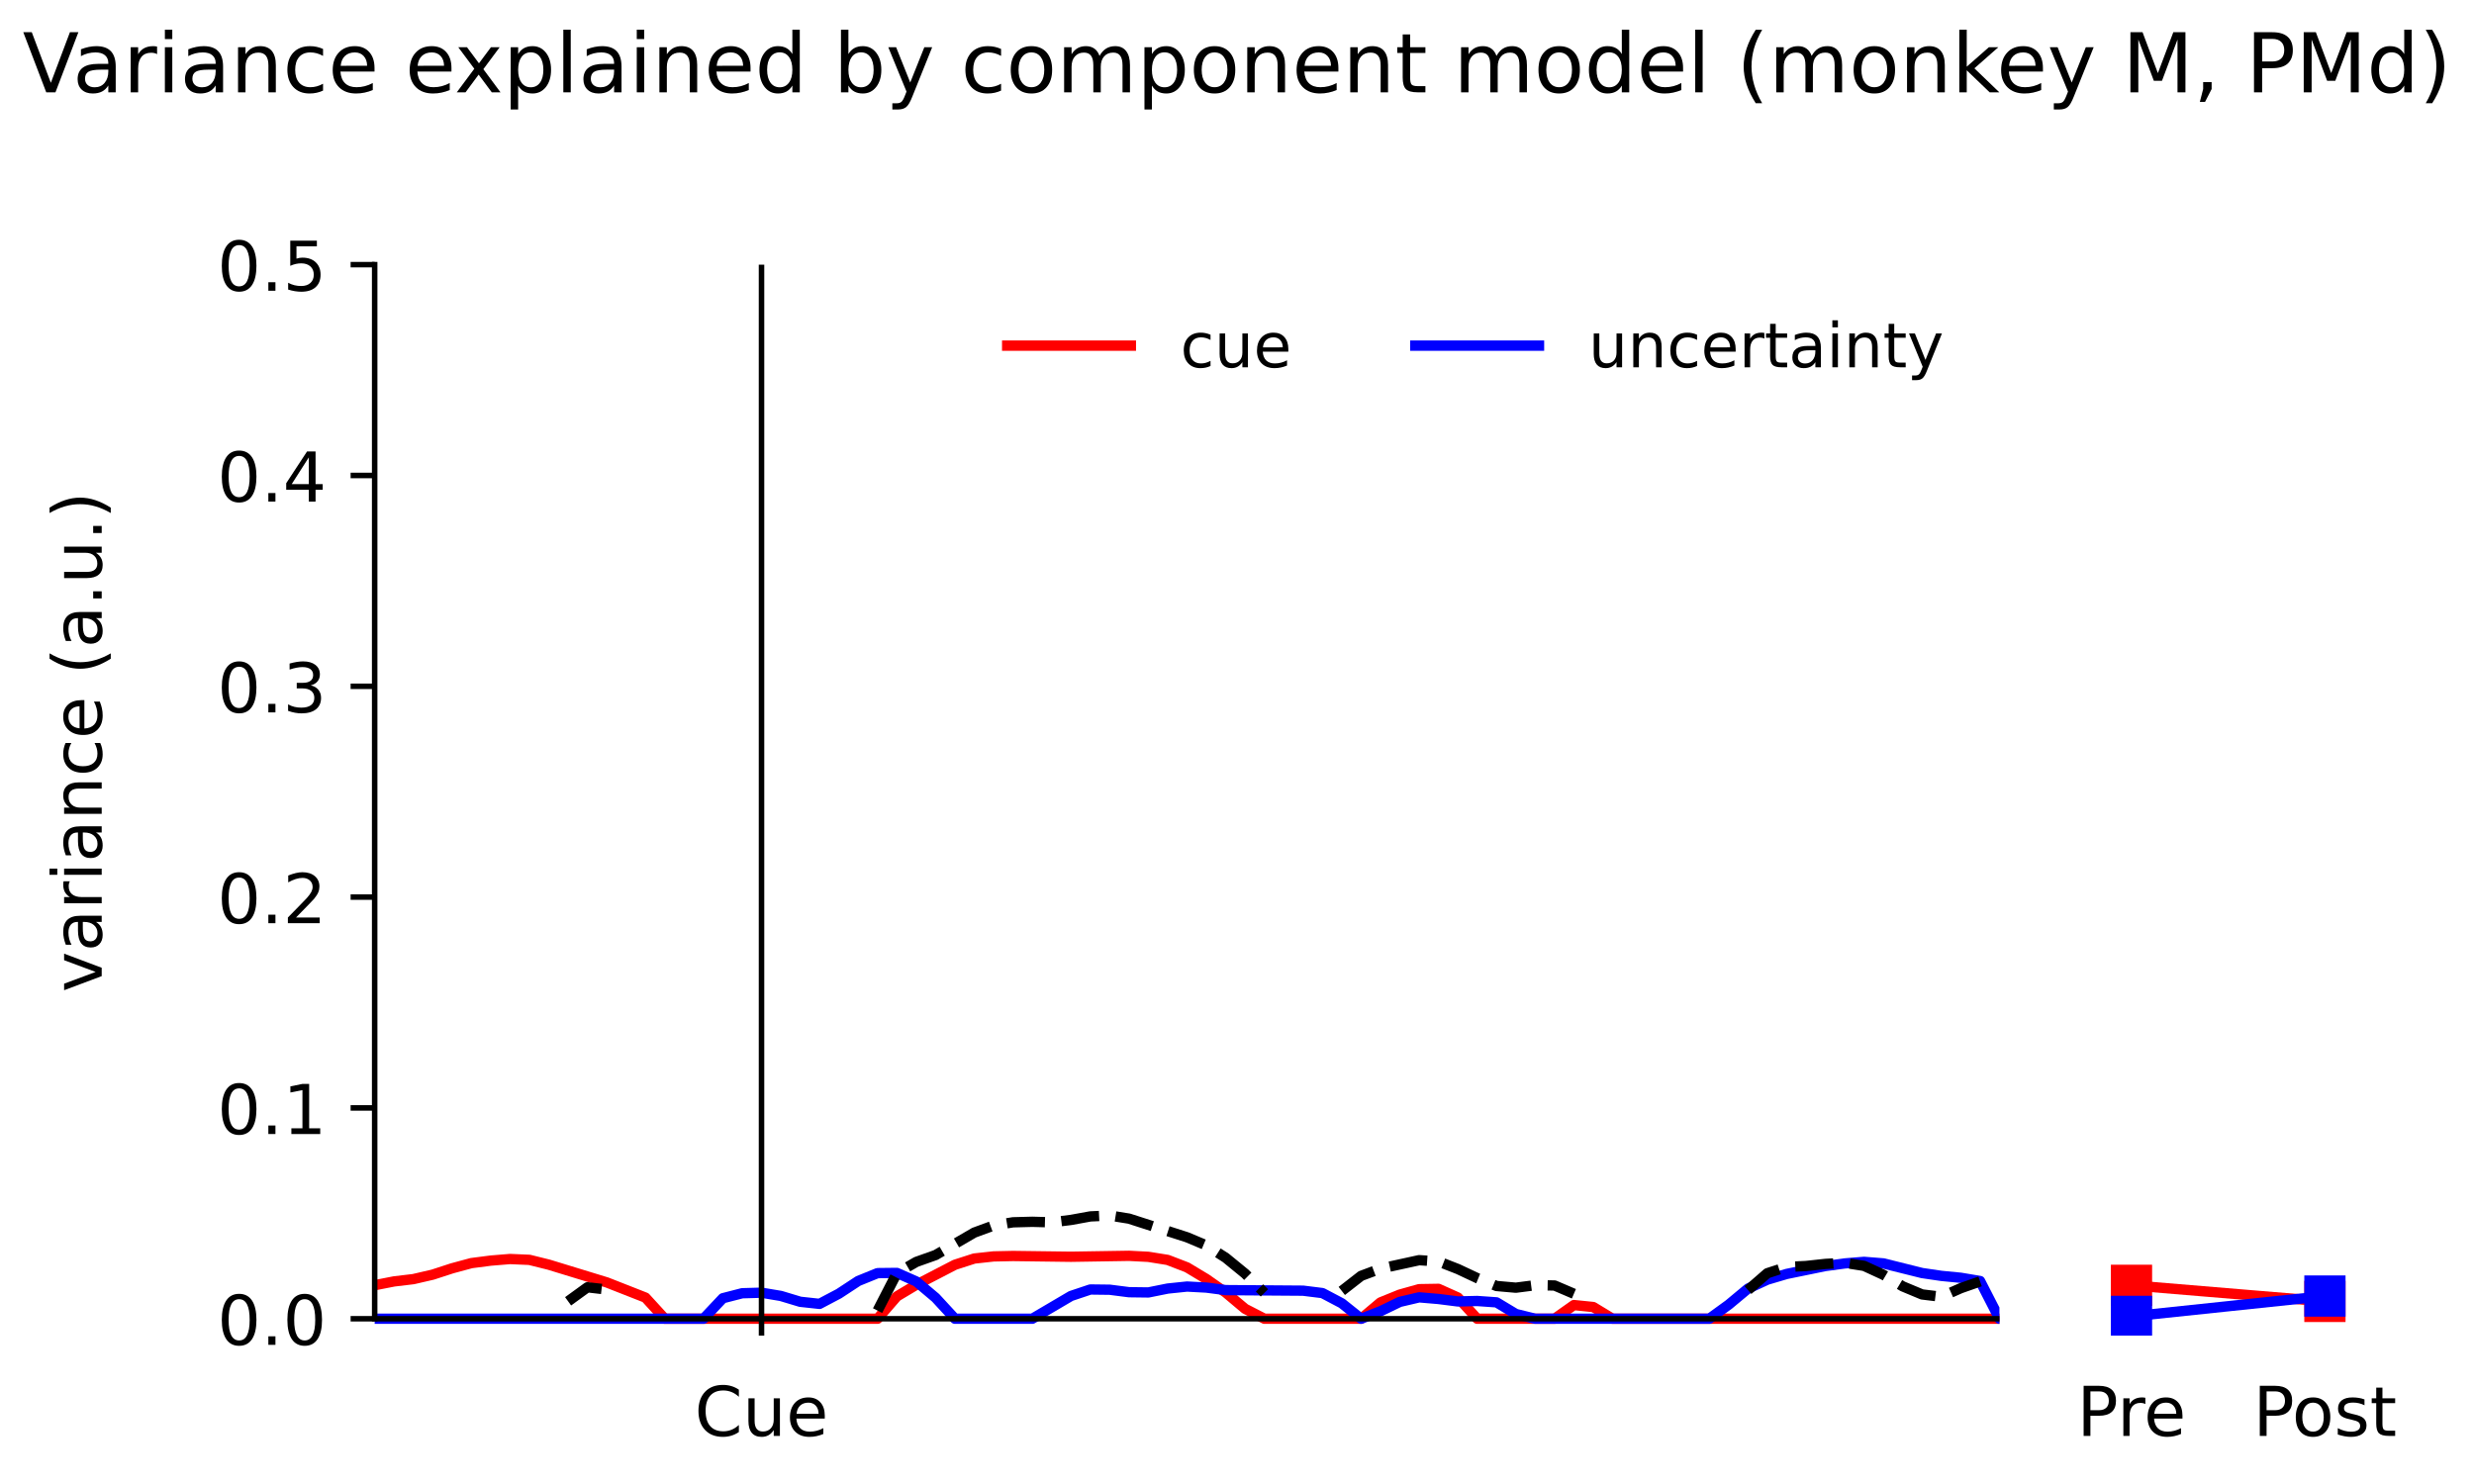
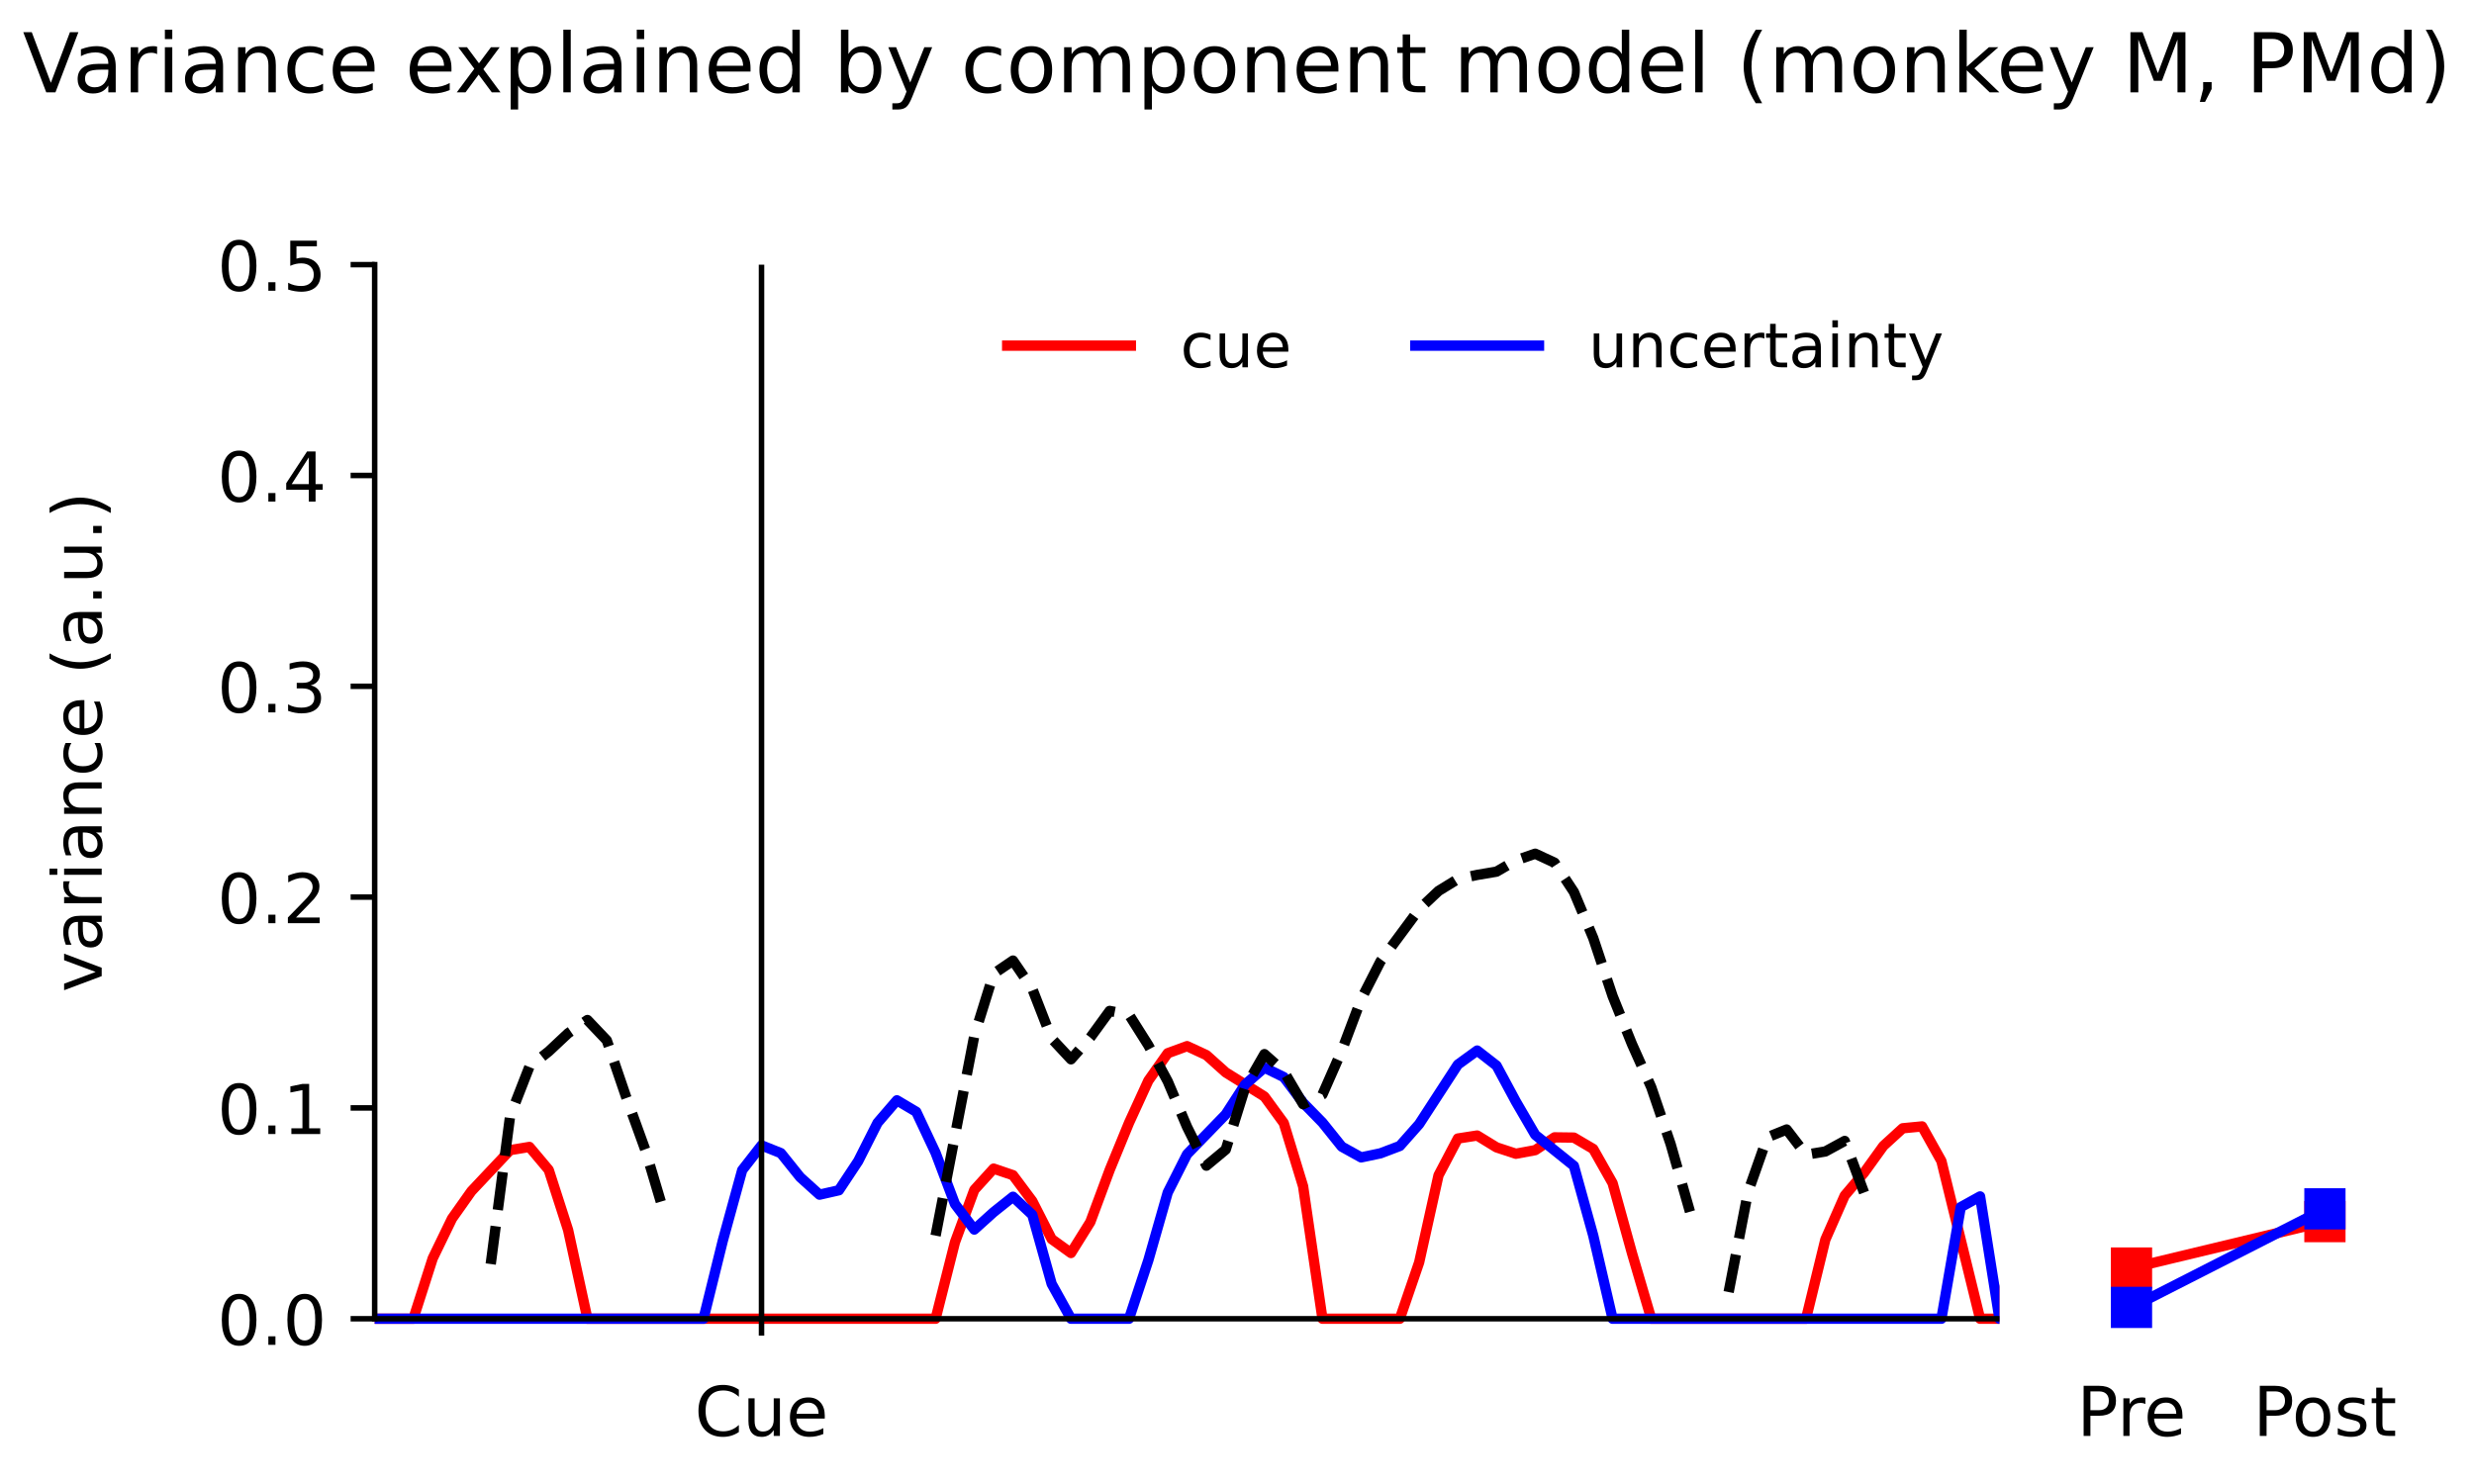
<svg xmlns="http://www.w3.org/2000/svg" xmlns:xlink="http://www.w3.org/1999/xlink" width="360pt" height="216pt" viewBox="0 0 360 216" version="1.1">
  <defs>
    <style type="text/css">*{stroke-linejoin: round; stroke-linecap: butt}</style>
  </defs>
  <g id="figure_1">
    <g id="patch_1">
      <path d="M 0 216  L 360 216  L 360 0  L 0 0  z " style="fill: #ffffff" />
    </g>
    <g id="axes_1">
      <g id="patch_2">
        <path d="M 54.52 194.4  L 290.944 194.4  L 290.944 38.52  L 54.52 38.52  z " style="fill: #ffffff" />
      </g>
      <g id="matplotlib.axis_1">
        <g id="xtick_1">
          <g id="text_1">
            <g transform="translate(101.0746 208.9984) scale(0.1 -0.1)">
              <defs>
                <path id="DejaVuSans-43" d="M 4122 4306  L 4122 3641  Q 3803 3938 3442 4084  Q 3081 4231 2675 4231  Q 1875 4231 1450 3742  Q 1025 3253 1025 2328  Q 1025 1406 1450 917  Q 1875 428 2675 428  Q 3081 428 3442 575  Q 3803 722 4122 1019  L 4122 359  Q 3791 134 3420 21  Q 3050 -91 2638 -91  Q 1578 -91 968 557  Q 359 1206 359 2328  Q 359 3453 968 4101  Q 1578 4750 2638 4750  Q 3056 4750 3426 4639  Q 3797 4528 4122 4306  z " transform="scale(0.015625)" />
                <path id="DejaVuSans-75" d="M 544 1381  L 544 3500  L 1119 3500  L 1119 1403  Q 1119 906 1312 657  Q 1506 409 1894 409  Q 2359 409 2629 706  Q 2900 1003 2900 1516  L 2900 3500  L 3475 3500  L 3475 0  L 2900 0  L 2900 538  Q 2691 219 2414 64  Q 2138 -91 1772 -91  Q 1169 -91 856 284  Q 544 659 544 1381  z M 1991 3584  L 1991 3584  z " transform="scale(0.015625)" />
                <path id="DejaVuSans-65" d="M 3597 1894  L 3597 1613  L 953 1613  Q 991 1019 1311 708  Q 1631 397 2203 397  Q 2534 397 2845 478  Q 3156 559 3463 722  L 3463 178  Q 3153 47 2828 -22  Q 2503 -91 2169 -91  Q 1331 -91 842 396  Q 353 884 353 1716  Q 353 2575 817 3079  Q 1281 3584 2069 3584  Q 2775 3584 3186 3129  Q 3597 2675 3597 1894  z M 3022 2063  Q 3016 2534 2758 2815  Q 2500 3097 2075 3097  Q 1594 3097 1305 2825  Q 1016 2553 972 2059  L 3022 2063  z " transform="scale(0.015625)" />
              </defs>
              <use xlink:href="#DejaVuSans-43" />
              <use xlink:href="#DejaVuSans-75" transform="translate(69.82422 0)" />
              <use xlink:href="#DejaVuSans-65" transform="translate(133.2031 0)" />
            </g>
          </g>
        </g>
      </g>
      <g id="matplotlib.axis_2">
        <g id="ytick_1">
          <g id="line2d_1">
            <defs>
-               <path id="m78be406d83" d="M 0 0  L -3.5 0  " style="stroke: #000000; stroke-width: 0.8" />
+               <path id="m8241abdce9" d="M 0 0  L -3.5 0  " style="stroke: #000000; stroke-width: 0.8" />
            </defs>
            <g>
-               <use xlink:href="#m78be406d83" x="54.52" y="191.945" style="stroke: #000000; stroke-width: 0.8" />
+               <use xlink:href="#m8241abdce9" x="54.52" y="191.945" style="stroke: #000000; stroke-width: 0.8" />
            </g>
          </g>
          <g id="text_2">
            <g transform="translate(31.61688 195.7444) scale(0.1 -0.1)">
              <defs>
                <path id="DejaVuSans-30" d="M 2034 4250  Q 1547 4250 1301 3770  Q 1056 3291 1056 2328  Q 1056 1369 1301 889  Q 1547 409 2034 409  Q 2525 409 2770 889  Q 3016 1369 3016 2328  Q 3016 3291 2770 3770  Q 2525 4250 2034 4250  z M 2034 4750  Q 2819 4750 3233 4129  Q 3647 3509 3647 2328  Q 3647 1150 3233 529  Q 2819 -91 2034 -91  Q 1250 -91 836 529  Q 422 1150 422 2328  Q 422 3509 836 4129  Q 1250 4750 2034 4750  z " transform="scale(0.015625)" />
                <path id="DejaVuSans-2e" d="M 684 794  L 1344 794  L 1344 0  L 684 0  L 684 794  z " transform="scale(0.015625)" />
              </defs>
              <use xlink:href="#DejaVuSans-30" />
              <use xlink:href="#DejaVuSans-2e" transform="translate(63.62305 0)" />
              <use xlink:href="#DejaVuSans-30" transform="translate(95.41016 0)" />
            </g>
          </g>
        </g>
        <g id="ytick_2">
          <g id="line2d_2">
            <g>
-               <use xlink:href="#m78be406d83" x="54.52" y="161.26" style="stroke: #000000; stroke-width: 0.8" />
+               <use xlink:href="#m8241abdce9" x="54.52" y="161.26" style="stroke: #000000; stroke-width: 0.8" />
            </g>
          </g>
          <g id="text_3">
            <g transform="translate(31.61688 165.0594) scale(0.1 -0.1)">
              <defs>
                <path id="DejaVuSans-31" d="M 794 531  L 1825 531  L 1825 4091  L 703 3866  L 703 4441  L 1819 4666  L 2450 4666  L 2450 531  L 3481 531  L 3481 0  L 794 0  L 794 531  z " transform="scale(0.015625)" />
              </defs>
              <use xlink:href="#DejaVuSans-30" />
              <use xlink:href="#DejaVuSans-2e" transform="translate(63.62305 0)" />
              <use xlink:href="#DejaVuSans-31" transform="translate(95.41016 0)" />
            </g>
          </g>
        </g>
        <g id="ytick_3">
          <g id="line2d_3">
            <g>
-               <use xlink:href="#m78be406d83" x="54.52" y="130.575" style="stroke: #000000; stroke-width: 0.8" />
+               <use xlink:href="#m8241abdce9" x="54.52" y="130.575" style="stroke: #000000; stroke-width: 0.8" />
            </g>
          </g>
          <g id="text_4">
            <g transform="translate(31.61688 134.3743) scale(0.1 -0.1)">
              <defs>
                <path id="DejaVuSans-32" d="M 1228 531  L 3431 531  L 3431 0  L 469 0  L 469 531  Q 828 903 1448 1529  Q 2069 2156 2228 2338  Q 2531 2678 2651 2914  Q 2772 3150 2772 3378  Q 2772 3750 2511 3984  Q 2250 4219 1831 4219  Q 1534 4219 1204 4116  Q 875 4013 500 3803  L 500 4441  Q 881 4594 1212 4672  Q 1544 4750 1819 4750  Q 2544 4750 2975 4387  Q 3406 4025 3406 3419  Q 3406 3131 3298 2873  Q 3191 2616 2906 2266  Q 2828 2175 2409 1742  Q 1991 1309 1228 531  z " transform="scale(0.015625)" />
              </defs>
              <use xlink:href="#DejaVuSans-30" />
              <use xlink:href="#DejaVuSans-2e" transform="translate(63.62305 0)" />
              <use xlink:href="#DejaVuSans-32" transform="translate(95.41016 0)" />
            </g>
          </g>
        </g>
        <g id="ytick_4">
          <g id="line2d_4">
            <g>
-               <use xlink:href="#m78be406d83" x="54.52" y="99.89" style="stroke: #000000; stroke-width: 0.8" />
+               <use xlink:href="#m8241abdce9" x="54.52" y="99.89" style="stroke: #000000; stroke-width: 0.8" />
            </g>
          </g>
          <g id="text_5">
            <g transform="translate(31.61688 103.6893) scale(0.1 -0.1)">
              <defs>
                <path id="DejaVuSans-33" d="M 2597 2516  Q 3050 2419 3304 2112  Q 3559 1806 3559 1356  Q 3559 666 3084 287  Q 2609 -91 1734 -91  Q 1441 -91 1130 -33  Q 819 25 488 141  L 488 750  Q 750 597 1062 519  Q 1375 441 1716 441  Q 2309 441 2620 675  Q 2931 909 2931 1356  Q 2931 1769 2642 2001  Q 2353 2234 1838 2234  L 1294 2234  L 1294 2753  L 1863 2753  Q 2328 2753 2575 2939  Q 2822 3125 2822 3475  Q 2822 3834 2567 4026  Q 2313 4219 1838 4219  Q 1578 4219 1281 4162  Q 984 4106 628 3988  L 628 4550  Q 988 4650 1302 4700  Q 1616 4750 1894 4750  Q 2613 4750 3031 4423  Q 3450 4097 3450 3541  Q 3450 3153 3228 2886  Q 3006 2619 2597 2516  z " transform="scale(0.015625)" />
              </defs>
              <use xlink:href="#DejaVuSans-30" />
              <use xlink:href="#DejaVuSans-2e" transform="translate(63.62305 0)" />
              <use xlink:href="#DejaVuSans-33" transform="translate(95.41016 0)" />
            </g>
          </g>
        </g>
        <g id="ytick_5">
          <g id="line2d_5">
            <g>
-               <use xlink:href="#m78be406d83" x="54.52" y="69.205" style="stroke: #000000; stroke-width: 0.8" />
+               <use xlink:href="#m8241abdce9" x="54.52" y="69.205" style="stroke: #000000; stroke-width: 0.8" />
            </g>
          </g>
          <g id="text_6">
            <g transform="translate(31.61688 73.00426) scale(0.1 -0.1)">
              <defs>
                <path id="DejaVuSans-34" d="M 2419 4116  L 825 1625  L 2419 1625  L 2419 4116  z M 2253 4666  L 3047 4666  L 3047 1625  L 3713 1625  L 3713 1100  L 3047 1100  L 3047 0  L 2419 0  L 2419 1100  L 313 1100  L 313 1709  L 2253 4666  z " transform="scale(0.015625)" />
              </defs>
              <use xlink:href="#DejaVuSans-30" />
              <use xlink:href="#DejaVuSans-2e" transform="translate(63.62305 0)" />
              <use xlink:href="#DejaVuSans-34" transform="translate(95.41016 0)" />
            </g>
          </g>
        </g>
        <g id="ytick_6">
          <g id="line2d_6">
            <g>
-               <use xlink:href="#m78be406d83" x="54.52" y="38.52" style="stroke: #000000; stroke-width: 0.8" />
+               <use xlink:href="#m8241abdce9" x="54.52" y="38.52" style="stroke: #000000; stroke-width: 0.8" />
            </g>
          </g>
          <g id="text_7">
            <g transform="translate(31.61688 42.31922) scale(0.1 -0.1)">
              <defs>
                <path id="DejaVuSans-35" d="M 691 4666  L 3169 4666  L 3169 4134  L 1269 4134  L 1269 2991  Q 1406 3038 1543 3061  Q 1681 3084 1819 3084  Q 2600 3084 3056 2656  Q 3513 2228 3513 1497  Q 3513 744 3044 326  Q 2575 -91 1722 -91  Q 1428 -91 1123 -41  Q 819 9 494 109  L 494 744  Q 775 591 1075 516  Q 1375 441 1709 441  Q 2250 441 2565 725  Q 2881 1009 2881 1497  Q 2881 1984 2565 2268  Q 2250 2553 1709 2553  Q 1456 2553 1204 2497  Q 953 2441 691 2322  L 691 4666  z " transform="scale(0.015625)" />
              </defs>
              <use xlink:href="#DejaVuSans-30" />
              <use xlink:href="#DejaVuSans-2e" transform="translate(63.62305 0)" />
              <use xlink:href="#DejaVuSans-35" transform="translate(95.41016 0)" />
            </g>
          </g>
        </g>
      </g>
      <g id="line2d_7">
-         <path d="M 54.52 187.067  L 57.335 186.515  L 60.149 186.179  L 62.964 185.527  L 65.778 184.61  L 68.593 183.85  L 71.407 183.485  L 74.222 183.253  L 77.037 183.375  L 79.851 184.073  L 88.295 186.658  L 93.924 188.87  L 96.738 191.945  L 127.699 191.945  L 130.513 188.693  L 133.328 187.009  L 138.957 184.09  L 141.772 183.182  L 144.586 182.874  L 147.401 182.813  L 155.844 182.924  L 164.288 182.789  L 167.103 182.935  L 169.917 183.387  L 172.732 184.47  L 175.546 186.163  L 178.361 188.136  L 181.175 190.498  L 183.99 191.945  L 198.063 191.945  L 200.877 189.572  L 203.692 188.43  L 206.507 187.642  L 209.321 187.595  L 212.136 188.855  L 214.95 191.945  L 226.209 191.945  L 229.023 189.957  L 231.838 190.241  L 234.652 191.945  L 361 191.945  L 361 191.945  " clip-path="url(#pa6273ab2c1)" style="fill: none; stroke: #ff0000; stroke-width: 1.5; stroke-linecap: square" />
+         <path d="M 54.52 191.945  L 60.149 191.945  L 62.964 183.162  L 65.778 177.362  L 68.593 173.384  L 74.222 167.406  L 77.037 166.938  L 79.851 170.288  L 82.666 179.03  L 85.48 191.945  L 136.142 191.945  L 138.957 180.818  L 141.772 173.193  L 144.586 170.094  L 147.401 171.053  L 150.215 174.823  L 153.03 180.349  L 155.844 182.379  L 158.659 177.863  L 161.474 170.286  L 164.288 163.43  L 167.103 157.285  L 169.917 153.301  L 172.732 152.267  L 175.546 153.571  L 178.361 156.094  L 183.99 159.601  L 186.805 163.457  L 189.619 172.673  L 192.434 191.944  L 203.692 191.945  L 206.507 183.737  L 209.321 171.076  L 212.136 165.714  L 214.95 165.277  L 217.765 167.003  L 220.579 167.93  L 223.394 167.408  L 226.209 165.544  L 229.023 165.579  L 231.838 167.234  L 234.652 172.207  L 237.467 182.373  L 240.281 191.945  L 262.798 191.945  L 265.612 180.428  L 268.427 174.023  L 271.242 170.7  L 274.056 166.794  L 276.871 164.223  L 279.685 163.951  L 282.5 168.989  L 288.129 191.945  L 290.944 191.944  L 293.758 173.197  L 296.573 166.273  L 299.387 165.063  L 302.202 166.803  L 307.831 171.438  L 310.646 179.817  L 313.46 191.945  L 330.348 191.945  L 333.162 181.152  L 335.977 181.051  L 338.791 191.945  L 361 191.945  L 361 191.945  " clip-path="url(#p1e1012ac17)" style="fill: none; stroke: #ff0000; stroke-width: 1.5; stroke-linecap: square" />
      </g>
      <g id="line2d_8">
-         <path d="M 54.52 191.945  L 102.368 191.945  L 105.182 188.961  L 107.997 188.235  L 110.811 188.155  L 113.626 188.628  L 116.44 189.477  L 119.255 189.783  L 122.07 188.297  L 124.884 186.451  L 127.699 185.307  L 130.513 185.276  L 133.328 186.517  L 136.142 188.891  L 138.957 191.945  L 150.215 191.945  L 155.844 188.632  L 158.659 187.688  L 161.474 187.722  L 164.288 188.083  L 167.103 188.119  L 169.917 187.553  L 172.732 187.26  L 175.546 187.411  L 178.361 187.779  L 189.619 187.861  L 192.434 188.212  L 195.248 189.697  L 198.063 191.945  L 200.877 190.855  L 203.692 189.494  L 206.507 188.832  L 209.321 189.071  L 212.136 189.429  L 214.95 189.363  L 217.765 189.561  L 220.579 191.252  L 223.394 191.945  L 248.725 191.945  L 251.54 189.902  L 254.354 187.561  L 257.169 186.26  L 259.983 185.427  L 265.612 184.275  L 268.427 183.897  L 271.242 183.667  L 274.056 183.891  L 279.685 185.294  L 282.5 185.709  L 285.314 185.982  L 288.129 186.456  L 290.944 191.945  L 296.573 191.945  L 299.387 190.658  L 302.202 189.182  L 305.016 188.806  L 307.831 189.411  L 310.646 191.214  L 313.46 191.945  L 316.275 191.945  L 319.089 189.528  L 321.904 187.849  L 324.718 186.735  L 327.533 186.278  L 330.348 186.706  L 333.162 187.835  L 335.977 189.422  L 338.791 191.945  L 361 191.945  L 361 191.945  " clip-path="url(#pa6273ab2c1)" style="fill: none; stroke: #0000ff; stroke-width: 1.5; stroke-linecap: square" />
+         <path d="M 54.52 191.945  L 102.368 191.945  L 105.182 180.572  L 107.997 170.321  L 110.811 166.713  L 113.626 167.84  L 116.44 171.345  L 119.255 173.887  L 122.07 173.247  L 124.884 168.994  L 127.699 163.424  L 130.513 160.153  L 133.328 161.826  L 136.142 167.801  L 138.957 175.249  L 141.772 178.965  L 144.586 176.431  L 147.401 174.187  L 150.215 176.824  L 153.03 186.868  L 155.844 191.945  L 164.288 191.945  L 167.103 183.422  L 169.917 173.581  L 172.732 168.007  L 178.361 162.2  L 181.175 157.855  L 183.99 155.397  L 186.805 156.772  L 189.619 160.511  L 192.434 163.394  L 195.248 166.9  L 198.063 168.462  L 200.877 167.869  L 203.692 166.8  L 206.507 163.617  L 212.136 154.953  L 214.95 152.909  L 217.765 155.102  L 220.579 160.332  L 223.394 165.174  L 229.023 169.696  L 231.838 179.838  L 234.652 191.945  L 282.5 191.945  L 285.314 175.702  L 288.129 174.141  L 290.944 191.945  L 302.202 191.895  L 305.016 180.502  L 307.831 174.885  L 310.646 175.807  L 313.46 184.449  L 316.275 191.945  L 341.606 191.944  L 344.42 178.438  L 347.235 170.445  L 350.049 167.689  L 352.864 170.339  L 355.679 179.552  L 358.493 191.945  L 361 191.945  L 361 191.945  " clip-path="url(#p1e1012ac17)" style="fill: none; stroke: #0000ff; stroke-width: 1.5; stroke-linecap: square" />
      </g>
      <g id="line2d_9">
-         <path d="M 54.52 191.945  L 290.944 191.945  " clip-path="url(#pa6273ab2c1)" style="fill: none; stroke: #000000; stroke-width: 0.8; stroke-linecap: square" />
+         <path d="M 54.52 191.945  L 290.944 191.945  " clip-path="url(#p1e1012ac17)" style="fill: none; stroke: #000000; stroke-width: 0.8; stroke-linecap: square" />
      </g>
      <g id="line2d_10">
-         <path d="M 82.666 189.409  L 85.48 187.368  L 88.295 187.695  M 127.699 190.767  L 130.513 185.297  L 133.328 183.677  L 136.142 182.676  L 141.772 179.407  L 144.586 178.376  L 147.401 177.91  L 150.215 177.835  L 153.03 177.913  L 155.844 177.565  L 158.659 177.052  L 161.474 176.921  L 164.288 177.375  L 172.732 180.091  L 175.546 181.273  L 178.361 183.076  L 181.175 185.377  L 183.99 188.18  M 195.248 187.899  L 198.063 185.706  L 200.877 184.653  L 206.507 183.422  L 209.321 183.61  L 212.136 184.711  L 214.95 186.031  L 217.765 187.179  L 220.579 187.427  L 223.394 187.064  L 226.209 187.106  L 229.023 188.311  M 254.354 187.772  L 257.169 185.321  L 259.983 184.407  L 262.798 184.273  L 265.612 183.967  L 268.427 183.808  L 271.242 184.251  L 274.056 185.548  L 276.871 187.233  L 279.685 188.408  L 282.5 188.75  L 285.314 187.502  L 288.129 186.515  M 313.46 191.801  L 316.275 189.861  L 319.089 190.027  L 321.904 190.747  L 324.718 188.977  L 327.533 187.576  L 330.348 187.822  L 330.348 187.822  " clip-path="url(#pa6273ab2c1)" style="fill: none; stroke-dasharray: 5.55,2.4; stroke-dashoffset: 0; stroke: #000000; stroke-width: 1.5" />
+         <path d="M 71.407 183.988  L 74.222 162.476  L 77.037 155.258  L 79.851 153.035  L 82.666 150.394  L 85.48 148.466  L 88.295 151.426  L 91.109 159.662  L 93.924 167.428  L 96.738 176.866  M 136.142 179.847  L 141.772 150.77  L 144.586 141.728  L 147.401 139.813  L 150.215 143.935  L 153.03 151.165  L 155.844 154.185  L 158.659 151.01  L 161.474 147.142  L 164.288 147.692  L 167.103 152.153  L 169.917 157.388  L 172.732 164.026  L 175.546 169.667  L 178.361 167.327  L 181.175 158.329  L 183.99 153.43  L 186.805 155.926  L 189.619 160.721  L 192.434 159.314  L 195.248 152.922  L 198.063 145.455  L 200.877 139.939  L 206.507 132.335  L 209.321 129.681  L 212.136 127.949  L 214.95 127.346  L 217.765 126.87  L 220.579 125.236  L 223.394 124.259  L 226.209 125.567  L 229.023 129.83  L 231.838 136.539  L 234.652 144.976  L 237.467 151.96  L 240.281 158.248  L 243.096 166.518  L 245.911 176.369  M 251.54 188.064  L 254.354 173.523  L 257.169 165.54  L 259.983 164.4  L 262.798 168.066  L 265.612 167.601  L 268.427 166.065  L 271.242 173.581  M 302.202 178.433  L 305.016 162.795  L 307.831 155.829  L 310.646 156.199  L 313.46 165.364  L 313.46 165.364  " clip-path="url(#p1e1012ac17)" style="fill: none; stroke-dasharray: 5.55,2.4; stroke-dashoffset: 0; stroke: #000000; stroke-width: 1.5" />
      </g>
      <g id="line2d_11">
-         <path d="M 110.811 194.4  L 110.811 38.52  " clip-path="url(#pa6273ab2c1)" style="fill: none; stroke: #000000; stroke-width: 0.8; stroke-linecap: square" />
+         <path d="M 110.811 194.4  L 110.811 38.52  " clip-path="url(#p1e1012ac17)" style="fill: none; stroke: #000000; stroke-width: 0.8; stroke-linecap: square" />
      </g>
      <g id="patch_3">
        <path d="M 54.52 191.945  L 54.52 38.52  " style="fill: none; stroke: #000000; stroke-width: 0.8; stroke-linejoin: miter; stroke-linecap: square" />
      </g>
      <g id="legend_1">
        <g id="line2d_12">
          <path d="M 146.557 50.309  L 155.557 50.309  L 164.557 50.309  " style="fill: none; stroke: #ff0000; stroke-width: 1.5; stroke-linecap: square" />
        </g>
        <g id="text_8">
          <g transform="translate(171.7569 53.45859) scale(0.09 -0.09)">
            <defs>
              <path id="DejaVuSans-63" d="M 3122 3366  L 3122 2828  Q 2878 2963 2633 3030  Q 2388 3097 2138 3097  Q 1578 3097 1268 2742  Q 959 2388 959 1747  Q 959 1106 1268 751  Q 1578 397 2138 397  Q 2388 397 2633 464  Q 2878 531 3122 666  L 3122 134  Q 2881 22 2623 -34  Q 2366 -91 2075 -91  Q 1284 -91 818 406  Q 353 903 353 1747  Q 353 2603 823 3093  Q 1294 3584 2113 3584  Q 2378 3584 2631 3529  Q 2884 3475 3122 3366  z " transform="scale(0.015625)" />
            </defs>
            <use xlink:href="#DejaVuSans-63" />
            <use xlink:href="#DejaVuSans-75" transform="translate(54.98047 0)" />
            <use xlink:href="#DejaVuSans-65" transform="translate(118.3594 0)" />
          </g>
        </g>
        <g id="line2d_13">
          <path d="M 205.947 50.309  L 214.947 50.309  L 223.947 50.309  " style="fill: none; stroke: #0000ff; stroke-width: 1.5; stroke-linecap: square" />
        </g>
        <g id="text_9">
          <g transform="translate(231.147 53.45859) scale(0.09 -0.09)">
            <defs>
              <path id="DejaVuSans-6e" d="M 3513 2113  L 3513 0  L 2938 0  L 2938 2094  Q 2938 2591 2744 2837  Q 2550 3084 2163 3084  Q 1697 3084 1428 2787  Q 1159 2491 1159 1978  L 1159 0  L 581 0  L 581 3500  L 1159 3500  L 1159 2956  Q 1366 3272 1645 3428  Q 1925 3584 2291 3584  Q 2894 3584 3203 3211  Q 3513 2838 3513 2113  z " transform="scale(0.015625)" />
              <path id="DejaVuSans-72" d="M 2631 2963  Q 2534 3019 2420 3045  Q 2306 3072 2169 3072  Q 1681 3072 1420 2755  Q 1159 2438 1159 1844  L 1159 0  L 581 0  L 581 3500  L 1159 3500  L 1159 2956  Q 1341 3275 1631 3429  Q 1922 3584 2338 3584  Q 2397 3584 2469 3576  Q 2541 3569 2628 3553  L 2631 2963  z " transform="scale(0.015625)" />
              <path id="DejaVuSans-74" d="M 1172 4494  L 1172 3500  L 2356 3500  L 2356 3053  L 1172 3053  L 1172 1153  Q 1172 725 1289 603  Q 1406 481 1766 481  L 2356 481  L 2356 0  L 1766 0  Q 1100 0 847 248  Q 594 497 594 1153  L 594 3053  L 172 3053  L 172 3500  L 594 3500  L 594 4494  L 1172 4494  z " transform="scale(0.015625)" />
              <path id="DejaVuSans-61" d="M 2194 1759  Q 1497 1759 1228 1600  Q 959 1441 959 1056  Q 959 750 1161 570  Q 1363 391 1709 391  Q 2188 391 2477 730  Q 2766 1069 2766 1631  L 2766 1759  L 2194 1759  z M 3341 1997  L 3341 0  L 2766 0  L 2766 531  Q 2569 213 2275 61  Q 1981 -91 1556 -91  Q 1019 -91 701 211  Q 384 513 384 1019  Q 384 1609 779 1909  Q 1175 2209 1959 2209  L 2766 2209  L 2766 2266  Q 2766 2663 2505 2880  Q 2244 3097 1772 3097  Q 1472 3097 1187 3025  Q 903 2953 641 2809  L 641 3341  Q 956 3463 1253 3523  Q 1550 3584 1831 3584  Q 2591 3584 2966 3190  Q 3341 2797 3341 1997  z " transform="scale(0.015625)" />
              <path id="DejaVuSans-69" d="M 603 3500  L 1178 3500  L 1178 0  L 603 0  L 603 3500  z M 603 4863  L 1178 4863  L 1178 4134  L 603 4134  L 603 4863  z " transform="scale(0.015625)" />
              <path id="DejaVuSans-79" d="M 2059 -325  Q 1816 -950 1584 -1140  Q 1353 -1331 966 -1331  L 506 -1331  L 506 -850  L 844 -850  Q 1081 -850 1212 -737  Q 1344 -625 1503 -206  L 1606 56  L 191 3500  L 800 3500  L 1894 763  L 2988 3500  L 3597 3500  L 2059 -325  z " transform="scale(0.015625)" />
            </defs>
            <use xlink:href="#DejaVuSans-75" />
            <use xlink:href="#DejaVuSans-6e" transform="translate(63.37891 0)" />
            <use xlink:href="#DejaVuSans-63" transform="translate(126.7578 0)" />
            <use xlink:href="#DejaVuSans-65" transform="translate(181.7383 0)" />
            <use xlink:href="#DejaVuSans-72" transform="translate(243.2617 0)" />
            <use xlink:href="#DejaVuSans-74" transform="translate(284.375 0)" />
            <use xlink:href="#DejaVuSans-61" transform="translate(323.584 0)" />
            <use xlink:href="#DejaVuSans-69" transform="translate(384.8633 0)" />
            <use xlink:href="#DejaVuSans-6e" transform="translate(412.6465 0)" />
            <use xlink:href="#DejaVuSans-74" transform="translate(476.0254 0)" />
            <use xlink:href="#DejaVuSans-79" transform="translate(515.2344 0)" />
          </g>
        </g>
      </g>
    </g>
    <g id="axes_2">
      <g id="patch_4">
        <path d="M 304.532 194.4  L 343.936 194.4  L 343.936 38.52  L 304.532 38.52  z " style="fill: #ffffff" />
      </g>
      <g id="matplotlib.axis_3">
        <g id="xtick_2">
          <g id="text_10">
            <g transform="translate(302.2146 208.9984) scale(0.1 -0.1)">
              <defs>
                <path id="DejaVuSans-50" d="M 1259 4147  L 1259 2394  L 2053 2394  Q 2494 2394 2734 2622  Q 2975 2850 2975 3272  Q 2975 3691 2734 3919  Q 2494 4147 2053 4147  L 1259 4147  z M 628 4666  L 2053 4666  Q 2838 4666 3239 4311  Q 3641 3956 3641 3272  Q 3641 2581 3239 2228  Q 2838 1875 2053 1875  L 1259 1875  L 1259 0  L 628 0  L 628 4666  z " transform="scale(0.015625)" />
              </defs>
              <use xlink:href="#DejaVuSans-50" />
              <use xlink:href="#DejaVuSans-72" transform="translate(58.55273 0)" />
              <use xlink:href="#DejaVuSans-65" transform="translate(97.41602 0)" />
            </g>
          </g>
        </g>
        <g id="xtick_3">
          <g id="text_11">
            <g transform="translate(327.8493 208.9984) scale(0.1 -0.1)">
              <defs>
                <path id="DejaVuSans-6f" d="M 1959 3097  Q 1497 3097 1228 2736  Q 959 2375 959 1747  Q 959 1119 1226 758  Q 1494 397 1959 397  Q 2419 397 2687 759  Q 2956 1122 2956 1747  Q 2956 2369 2687 2733  Q 2419 3097 1959 3097  z M 1959 3584  Q 2709 3584 3137 3096  Q 3566 2609 3566 1747  Q 3566 888 3137 398  Q 2709 -91 1959 -91  Q 1206 -91 779 398  Q 353 888 353 1747  Q 353 2609 779 3096  Q 1206 3584 1959 3584  z " transform="scale(0.015625)" />
                <path id="DejaVuSans-73" d="M 2834 3397  L 2834 2853  Q 2591 2978 2328 3040  Q 2066 3103 1784 3103  Q 1356 3103 1142 2972  Q 928 2841 928 2578  Q 928 2378 1081 2264  Q 1234 2150 1697 2047  L 1894 2003  Q 2506 1872 2764 1633  Q 3022 1394 3022 966  Q 3022 478 2636 193  Q 2250 -91 1575 -91  Q 1294 -91 989 -36  Q 684 19 347 128  L 347 722  Q 666 556 975 473  Q 1284 391 1588 391  Q 1994 391 2212 530  Q 2431 669 2431 922  Q 2431 1156 2273 1281  Q 2116 1406 1581 1522  L 1381 1569  Q 847 1681 609 1914  Q 372 2147 372 2553  Q 372 3047 722 3315  Q 1072 3584 1716 3584  Q 2034 3584 2315 3537  Q 2597 3491 2834 3397  z " transform="scale(0.015625)" />
              </defs>
              <use xlink:href="#DejaVuSans-50" />
              <use xlink:href="#DejaVuSans-6f" transform="translate(56.67773 0)" />
              <use xlink:href="#DejaVuSans-73" transform="translate(117.8594 0)" />
              <use xlink:href="#DejaVuSans-74" transform="translate(169.959 0)" />
            </g>
          </g>
        </g>
      </g>
      <g id="matplotlib.axis_4">
        <g id="ytick_7" />
        <g id="ytick_8" />
        <g id="ytick_9" />
        <g id="ytick_10" />
        <g id="ytick_11" />
        <g id="ytick_12" />
      </g>
      <g id="line2d_14">
-         <path d="M 310.161 187.082  L 338.307 189.425  " clip-path="url(#p3e6a62bdba)" style="fill: none; stroke: #ff0000; stroke-width: 1.5; stroke-linecap: square" />
+         <path d="M 310.161 184.565  L 338.307 177.808  " clip-path="url(#p937cb164a1)" style="fill: none; stroke: #ff0000; stroke-width: 1.5; stroke-linecap: square" />
        <defs>
-           <path id="mfc66f38e29" d="M -2.5 2.5  L 2.5 2.5  L 2.5 -2.5  L -2.5 -2.5  z " style="stroke: #ff0000; stroke-linejoin: miter" />
+           <path id="m8f044bac93" d="M -2.5 2.5  L 2.5 2.5  L 2.5 -2.5  L -2.5 -2.5  z " style="stroke: #ff0000; stroke-linejoin: miter" />
        </defs>
-         <g clip-path="url(#p3e6a62bdba)">
-           <use xlink:href="#mfc66f38e29" x="310.161" y="187.082" style="fill: #ff0000; stroke: #ff0000; stroke-linejoin: miter" />
-           <use xlink:href="#mfc66f38e29" x="338.307" y="189.425" style="fill: #ff0000; stroke: #ff0000; stroke-linejoin: miter" />
+         <g clip-path="url(#p937cb164a1)">
+           <use xlink:href="#m8f044bac93" x="310.161" y="184.565" style="fill: #ff0000; stroke: #ff0000; stroke-linejoin: miter" />
+           <use xlink:href="#m8f044bac93" x="338.307" y="177.808" style="fill: #ff0000; stroke: #ff0000; stroke-linejoin: miter" />
        </g>
      </g>
      <g id="line2d_15">
-         <path d="M 310.161 191.605  L 338.307 188.643  " clip-path="url(#p3e6a62bdba)" style="fill: none; stroke: #0000ff; stroke-width: 1.5; stroke-linecap: square" />
+         <path d="M 310.161 190.295  L 338.307 175.951  " clip-path="url(#p937cb164a1)" style="fill: none; stroke: #0000ff; stroke-width: 1.5; stroke-linecap: square" />
        <defs>
-           <path id="mf7b382cb53" d="M -2.5 2.5  L 2.5 2.5  L 2.5 -2.5  L -2.5 -2.5  z " style="stroke: #0000ff; stroke-linejoin: miter" />
+           <path id="m01db0dca64" d="M -2.5 2.5  L 2.5 2.5  L 2.5 -2.5  L -2.5 -2.5  z " style="stroke: #0000ff; stroke-linejoin: miter" />
        </defs>
-         <g clip-path="url(#p3e6a62bdba)">
-           <use xlink:href="#mf7b382cb53" x="310.161" y="191.605" style="fill: #0000ff; stroke: #0000ff; stroke-linejoin: miter" />
-           <use xlink:href="#mf7b382cb53" x="338.307" y="188.643" style="fill: #0000ff; stroke: #0000ff; stroke-linejoin: miter" />
+         <g clip-path="url(#p937cb164a1)">
+           <use xlink:href="#m01db0dca64" x="310.161" y="190.295" style="fill: #0000ff; stroke: #0000ff; stroke-linejoin: miter" />
+           <use xlink:href="#m01db0dca64" x="338.307" y="175.951" style="fill: #0000ff; stroke: #0000ff; stroke-linejoin: miter" />
        </g>
      </g>
    </g>
    <g id="text_12">
      <g transform="translate(14.79844 144.4281) rotate(-90) scale(0.1 -0.1)">
        <defs>
          <path id="DejaVuSans-76" d="M 191 3500  L 800 3500  L 1894 563  L 2988 3500  L 3597 3500  L 2284 0  L 1503 0  L 191 3500  z " transform="scale(0.015625)" />
          <path id="DejaVuSans-20" transform="scale(0.015625)" />
          <path id="DejaVuSans-28" d="M 1984 4856  Q 1566 4138 1362 3434  Q 1159 2731 1159 2009  Q 1159 1288 1364 580  Q 1569 -128 1984 -844  L 1484 -844  Q 1016 -109 783 600  Q 550 1309 550 2009  Q 550 2706 781 3412  Q 1013 4119 1484 4856  L 1984 4856  z " transform="scale(0.015625)" />
          <path id="DejaVuSans-29" d="M 513 4856  L 1013 4856  Q 1481 4119 1714 3412  Q 1947 2706 1947 2009  Q 1947 1309 1714 600  Q 1481 -109 1013 -844  L 513 -844  Q 928 -128 1133 580  Q 1338 1288 1338 2009  Q 1338 2731 1133 3434  Q 928 4138 513 4856  z " transform="scale(0.015625)" />
        </defs>
        <use xlink:href="#DejaVuSans-76" />
        <use xlink:href="#DejaVuSans-61" transform="translate(59.17969 0)" />
        <use xlink:href="#DejaVuSans-72" transform="translate(120.459 0)" />
        <use xlink:href="#DejaVuSans-69" transform="translate(161.5723 0)" />
        <use xlink:href="#DejaVuSans-61" transform="translate(189.3555 0)" />
        <use xlink:href="#DejaVuSans-6e" transform="translate(250.6348 0)" />
        <use xlink:href="#DejaVuSans-63" transform="translate(314.0137 0)" />
        <use xlink:href="#DejaVuSans-65" transform="translate(368.9941 0)" />
        <use xlink:href="#DejaVuSans-20" transform="translate(430.5176 0)" />
        <use xlink:href="#DejaVuSans-28" transform="translate(462.3047 0)" />
        <use xlink:href="#DejaVuSans-61" transform="translate(501.3184 0)" />
        <use xlink:href="#DejaVuSans-2e" transform="translate(562.5977 0)" />
        <use xlink:href="#DejaVuSans-75" transform="translate(594.3848 0)" />
        <use xlink:href="#DejaVuSans-2e" transform="translate(657.7637 0)" />
        <use xlink:href="#DejaVuSans-29" transform="translate(689.5508 0)" />
      </g>
    </g>
    <g id="text_13">
      <g transform="translate(3.295312 13.43812) scale(0.12 -0.12)">
        <defs>
          <path id="DejaVuSans-56" d="M 1831 0  L 50 4666  L 709 4666  L 2188 738  L 3669 4666  L 4325 4666  L 2547 0  L 1831 0  z " transform="scale(0.015625)" />
          <path id="DejaVuSans-78" d="M 3513 3500  L 2247 1797  L 3578 0  L 2900 0  L 1881 1375  L 863 0  L 184 0  L 1544 1831  L 300 3500  L 978 3500  L 1906 2253  L 2834 3500  L 3513 3500  z " transform="scale(0.015625)" />
          <path id="DejaVuSans-70" d="M 1159 525  L 1159 -1331  L 581 -1331  L 581 3500  L 1159 3500  L 1159 2969  Q 1341 3281 1617 3432  Q 1894 3584 2278 3584  Q 2916 3584 3314 3078  Q 3713 2572 3713 1747  Q 3713 922 3314 415  Q 2916 -91 2278 -91  Q 1894 -91 1617 61  Q 1341 213 1159 525  z M 3116 1747  Q 3116 2381 2855 2742  Q 2594 3103 2138 3103  Q 1681 3103 1420 2742  Q 1159 2381 1159 1747  Q 1159 1113 1420 752  Q 1681 391 2138 391  Q 2594 391 2855 752  Q 3116 1113 3116 1747  z " transform="scale(0.015625)" />
          <path id="DejaVuSans-6c" d="M 603 4863  L 1178 4863  L 1178 0  L 603 0  L 603 4863  z " transform="scale(0.015625)" />
          <path id="DejaVuSans-64" d="M 2906 2969  L 2906 4863  L 3481 4863  L 3481 0  L 2906 0  L 2906 525  Q 2725 213 2448 61  Q 2172 -91 1784 -91  Q 1150 -91 751 415  Q 353 922 353 1747  Q 353 2572 751 3078  Q 1150 3584 1784 3584  Q 2172 3584 2448 3432  Q 2725 3281 2906 2969  z M 947 1747  Q 947 1113 1208 752  Q 1469 391 1925 391  Q 2381 391 2643 752  Q 2906 1113 2906 1747  Q 2906 2381 2643 2742  Q 2381 3103 1925 3103  Q 1469 3103 1208 2742  Q 947 2381 947 1747  z " transform="scale(0.015625)" />
          <path id="DejaVuSans-62" d="M 3116 1747  Q 3116 2381 2855 2742  Q 2594 3103 2138 3103  Q 1681 3103 1420 2742  Q 1159 2381 1159 1747  Q 1159 1113 1420 752  Q 1681 391 2138 391  Q 2594 391 2855 752  Q 3116 1113 3116 1747  z M 1159 2969  Q 1341 3281 1617 3432  Q 1894 3584 2278 3584  Q 2916 3584 3314 3078  Q 3713 2572 3713 1747  Q 3713 922 3314 415  Q 2916 -91 2278 -91  Q 1894 -91 1617 61  Q 1341 213 1159 525  L 1159 0  L 581 0  L 581 4863  L 1159 4863  L 1159 2969  z " transform="scale(0.015625)" />
          <path id="DejaVuSans-6d" d="M 3328 2828  Q 3544 3216 3844 3400  Q 4144 3584 4550 3584  Q 5097 3584 5394 3201  Q 5691 2819 5691 2113  L 5691 0  L 5113 0  L 5113 2094  Q 5113 2597 4934 2840  Q 4756 3084 4391 3084  Q 3944 3084 3684 2787  Q 3425 2491 3425 1978  L 3425 0  L 2847 0  L 2847 2094  Q 2847 2600 2669 2842  Q 2491 3084 2119 3084  Q 1678 3084 1418 2786  Q 1159 2488 1159 1978  L 1159 0  L 581 0  L 581 3500  L 1159 3500  L 1159 2956  Q 1356 3278 1631 3431  Q 1906 3584 2284 3584  Q 2666 3584 2933 3390  Q 3200 3197 3328 2828  z " transform="scale(0.015625)" />
          <path id="DejaVuSans-6b" d="M 581 4863  L 1159 4863  L 1159 1991  L 2875 3500  L 3609 3500  L 1753 1863  L 3688 0  L 2938 0  L 1159 1709  L 1159 0  L 581 0  L 581 4863  z " transform="scale(0.015625)" />
          <path id="DejaVuSans-4d" d="M 628 4666  L 1569 4666  L 2759 1491  L 3956 4666  L 4897 4666  L 4897 0  L 4281 0  L 4281 4097  L 3078 897  L 2444 897  L 1241 4097  L 1241 0  L 628 0  L 628 4666  z " transform="scale(0.015625)" />
          <path id="DejaVuSans-2c" d="M 750 794  L 1409 794  L 1409 256  L 897 -744  L 494 -744  L 750 256  L 750 794  z " transform="scale(0.015625)" />
        </defs>
        <use xlink:href="#DejaVuSans-56" />
        <use xlink:href="#DejaVuSans-61" transform="translate(60.6582 0)" />
        <use xlink:href="#DejaVuSans-72" transform="translate(121.9375 0)" />
        <use xlink:href="#DejaVuSans-69" transform="translate(163.0508 0)" />
        <use xlink:href="#DejaVuSans-61" transform="translate(190.834 0)" />
        <use xlink:href="#DejaVuSans-6e" transform="translate(252.1133 0)" />
        <use xlink:href="#DejaVuSans-63" transform="translate(315.4922 0)" />
        <use xlink:href="#DejaVuSans-65" transform="translate(370.4727 0)" />
        <use xlink:href="#DejaVuSans-20" transform="translate(431.9961 0)" />
        <use xlink:href="#DejaVuSans-65" transform="translate(463.7832 0)" />
        <use xlink:href="#DejaVuSans-78" transform="translate(523.5566 0)" />
        <use xlink:href="#DejaVuSans-70" transform="translate(582.7363 0)" />
        <use xlink:href="#DejaVuSans-6c" transform="translate(646.2129 0)" />
        <use xlink:href="#DejaVuSans-61" transform="translate(673.9961 0)" />
        <use xlink:href="#DejaVuSans-69" transform="translate(735.2754 0)" />
        <use xlink:href="#DejaVuSans-6e" transform="translate(763.0586 0)" />
        <use xlink:href="#DejaVuSans-65" transform="translate(826.4375 0)" />
        <use xlink:href="#DejaVuSans-64" transform="translate(887.9609 0)" />
        <use xlink:href="#DejaVuSans-20" transform="translate(951.4375 0)" />
        <use xlink:href="#DejaVuSans-62" transform="translate(983.2246 0)" />
        <use xlink:href="#DejaVuSans-79" transform="translate(1046.701 0)" />
        <use xlink:href="#DejaVuSans-20" transform="translate(1105.881 0)" />
        <use xlink:href="#DejaVuSans-63" transform="translate(1137.668 0)" />
        <use xlink:href="#DejaVuSans-6f" transform="translate(1192.648 0)" />
        <use xlink:href="#DejaVuSans-6d" transform="translate(1253.83 0)" />
        <use xlink:href="#DejaVuSans-70" transform="translate(1351.242 0)" />
        <use xlink:href="#DejaVuSans-6f" transform="translate(1414.719 0)" />
        <use xlink:href="#DejaVuSans-6e" transform="translate(1475.9 0)" />
        <use xlink:href="#DejaVuSans-65" transform="translate(1539.279 0)" />
        <use xlink:href="#DejaVuSans-6e" transform="translate(1600.803 0)" />
        <use xlink:href="#DejaVuSans-74" transform="translate(1664.182 0)" />
        <use xlink:href="#DejaVuSans-20" transform="translate(1703.391 0)" />
        <use xlink:href="#DejaVuSans-6d" transform="translate(1735.178 0)" />
        <use xlink:href="#DejaVuSans-6f" transform="translate(1832.59 0)" />
        <use xlink:href="#DejaVuSans-64" transform="translate(1893.771 0)" />
        <use xlink:href="#DejaVuSans-65" transform="translate(1957.248 0)" />
        <use xlink:href="#DejaVuSans-6c" transform="translate(2018.771 0)" />
        <use xlink:href="#DejaVuSans-20" transform="translate(2046.555 0)" />
        <use xlink:href="#DejaVuSans-28" transform="translate(2078.342 0)" />
        <use xlink:href="#DejaVuSans-6d" transform="translate(2117.355 0)" />
        <use xlink:href="#DejaVuSans-6f" transform="translate(2214.768 0)" />
        <use xlink:href="#DejaVuSans-6e" transform="translate(2275.949 0)" />
        <use xlink:href="#DejaVuSans-6b" transform="translate(2339.328 0)" />
        <use xlink:href="#DejaVuSans-65" transform="translate(2393.613 0)" />
        <use xlink:href="#DejaVuSans-79" transform="translate(2455.137 0)" />
        <use xlink:href="#DejaVuSans-20" transform="translate(2514.316 0)" />
        <use xlink:href="#DejaVuSans-4d" transform="translate(2546.104 0)" />
        <use xlink:href="#DejaVuSans-2c" transform="translate(2632.383 0)" />
        <use xlink:href="#DejaVuSans-20" transform="translate(2664.17 0)" />
        <use xlink:href="#DejaVuSans-50" transform="translate(2695.957 0)" />
        <use xlink:href="#DejaVuSans-4d" transform="translate(2756.26 0)" />
        <use xlink:href="#DejaVuSans-64" transform="translate(2842.539 0)" />
        <use xlink:href="#DejaVuSans-29" transform="translate(2906.016 0)" />
      </g>
    </g>
  </g>
  <defs>
-     <clipPath id="pa6273ab2c1">
+     <clipPath id="p1e1012ac17">
      <rect x="54.52" y="38.52" width="236.424" height="155.88" />
    </clipPath>
-     <clipPath id="p3e6a62bdba">
+     <clipPath id="p937cb164a1">
      <rect x="304.532" y="38.52" width="39.404" height="155.88" />
    </clipPath>
  </defs>
</svg>
